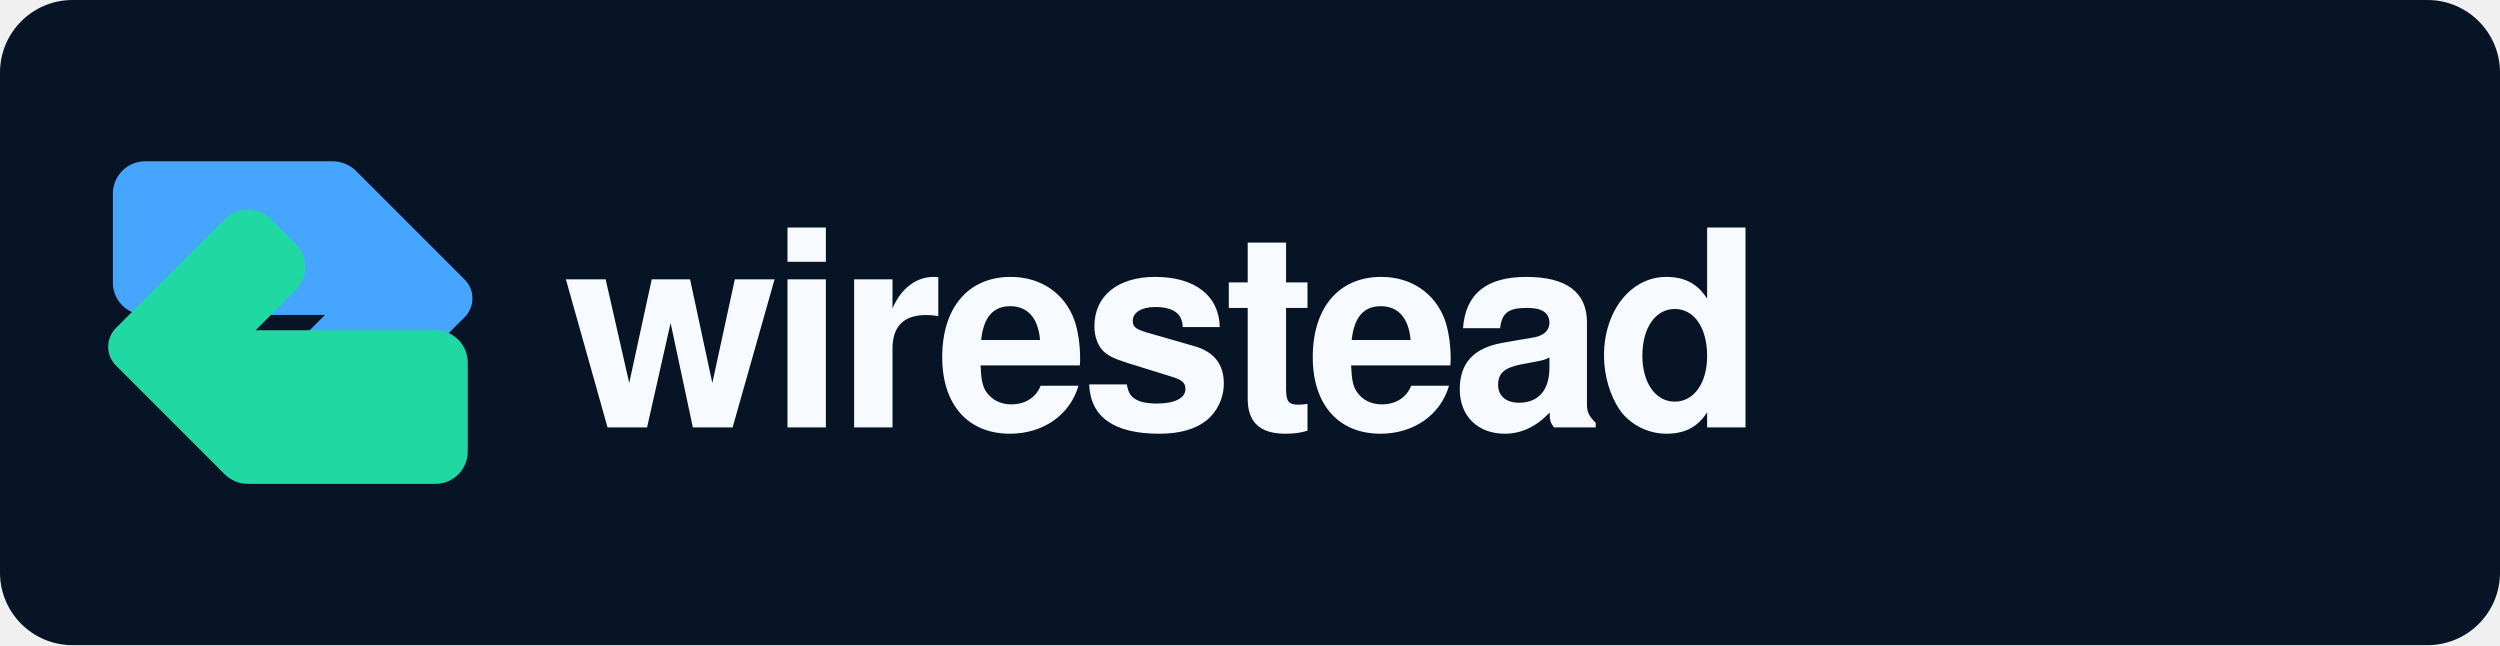
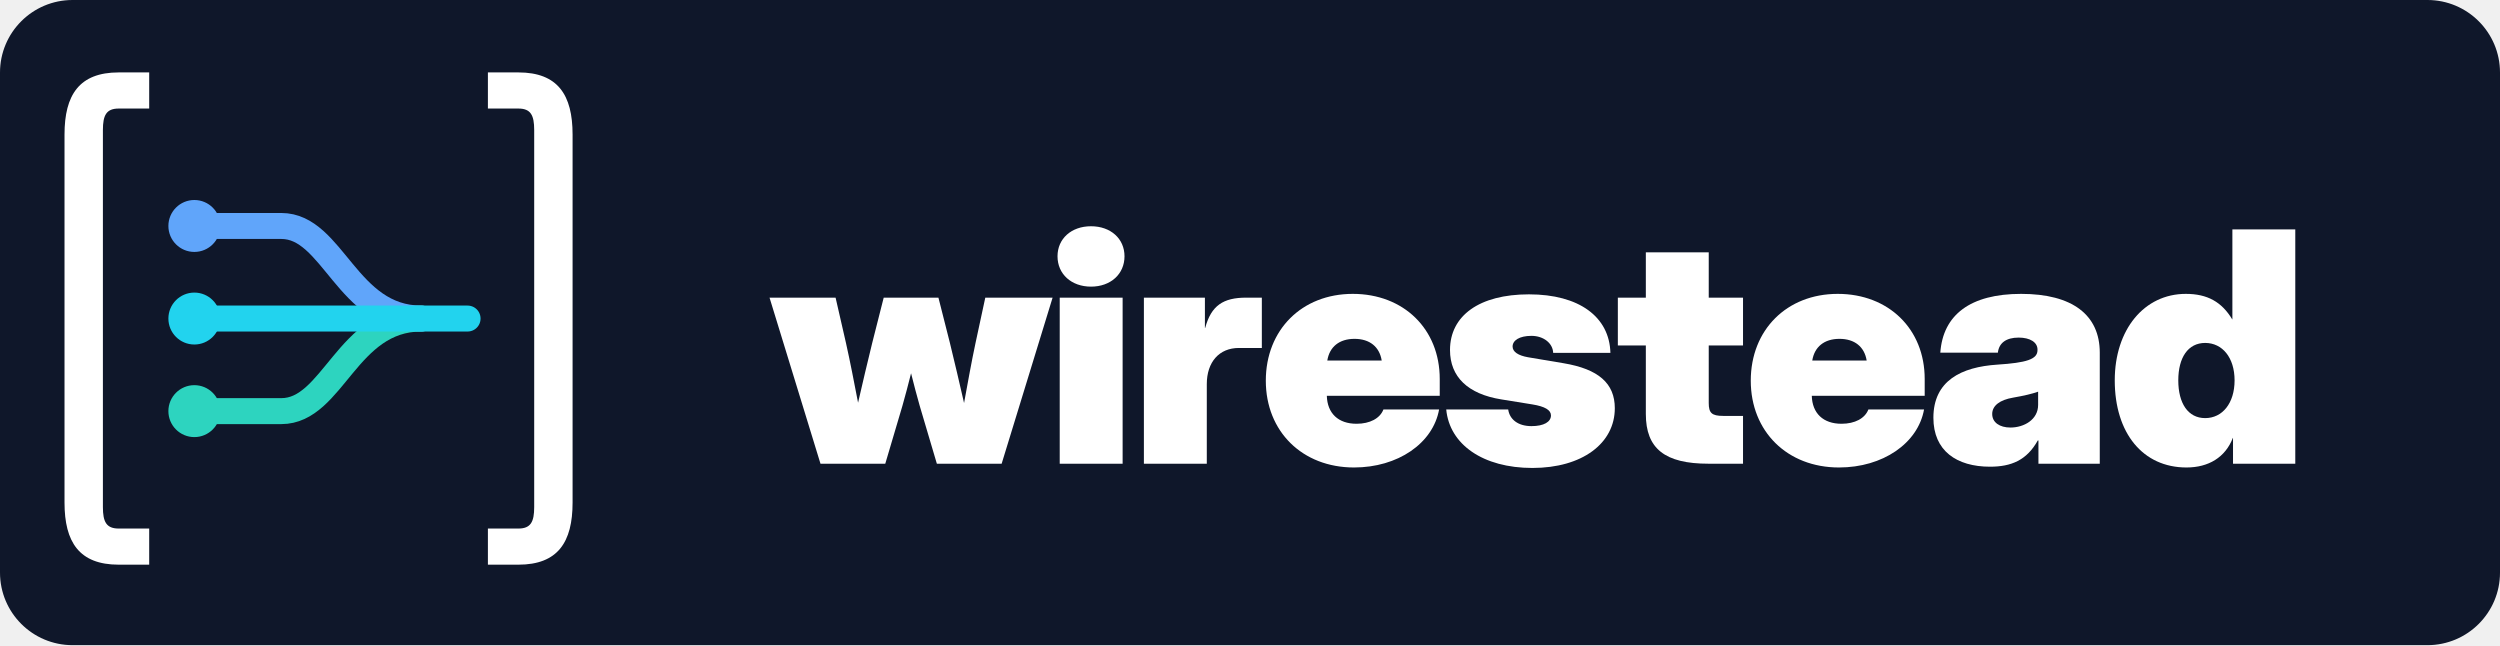
- <svg xmlns="http://www.w3.org/2000/svg" viewBox="0 0 620 160" role="img" aria-labelledby="title desc">
-   <rect width="620" height="160" rx="18" fill="#071426" />
-   <g transform="translate(24 32)">
-     <path d="M12 8h46.5c2.2 0 4.3.9 5.8 2.4l26.9 26.9a6.6 6.6 0 0 1 0 9.4L64.3 73.6a8.1 8.1 0 0 1-11.5 0l-6.1-6.1a8.1 8.1 0 0 1 0-11.5l9.9-9.9H12a8 8 0 0 1-8-8V16a8 8 0 0 1 8-8Z" fill="#46A6FF" />
-     <path d="M84 88H37.5c-2.2 0-4.3-.9-5.8-2.4L4.8 58.7a6.6 6.6 0 0 1 0-9.4l26.9-26.9a8.1 8.1 0 0 1 11.5 0l6.1 6.1a8.1 8.1 0 0 1 0 11.5l-9.9 9.9H84a8 8 0 0 1 8 8V80a8 8 0 0 1-8 8Z" fill="#20D9A2" />
+ <svg xmlns="http://www.w3.org/2000/svg" width="620" height="160" viewBox="0 0 620 160" role="img" aria-labelledby="title desc">
+   <rect width="620" height="160" rx="18" fill="#0F172A" />
+   <g transform="translate(0 0) scale(0.25)">
+     <g transform="translate(-20 -20) scale(1.12)">
+       <g class="wirestead-mark">
+         <path fill="#FFFFFF" d="M150 82H123C88 82 75 102 75 137V463C75 498 88 518 123 518H150V486H123C112 486 109 480 109 467V133C109 120 112 114 123 114H150Z" />
+         <path fill="#FFFFFF" d="M150 82H123C88 82 75 102 75 137V463C75 498 88 518 123 518H150V486H123C112 486 109 480 109 467V133C109 120 112 114 123 114H150Z" transform="translate(600 0) scale(-1 1)" />
+         <path d="M190 218H267C313 218 325 300 391 300" stroke="#60A5FA" stroke-width="23" stroke-linecap="round" stroke-linejoin="round" fill="none" />
+         <path d="M190 382H267C313 382 325 300 391 300" stroke="#2DD4BF" stroke-width="23" stroke-linecap="round" stroke-linejoin="round" fill="none" />
+         <path d="M190 300H432" stroke="#22D3EE" stroke-width="23" stroke-linecap="round" fill="none" />
+         <circle cx="190" cy="218" r="23" fill="#60A5FA" />
+         <circle cx="190" cy="300" r="23" fill="#22D3EE" />
+         <circle cx="190" cy="382" r="23" fill="#2DD4BF" />
+       </g>
+     </g>
  </g>
-   <text x="140" y="106" fill="#F7FAFF" font-family="Nimbus Sans, Arial, sans-serif" font-size="68" font-weight="700" letter-spacing="-2.1">wirestead</text>
+   <g fill="#FFFFFF" transform="translate(191 115) scale(0.039 -0.039)">
+     <path d="M320 0H732L841 368C860 434 878 504 896 575C914 504 932 434 951 368L1060 0H1472L1796 1056H1368L1306 768C1280 647 1257 516 1233 386C1203 516 1173 647 1143 768L1070 1056H722L649 768C619 648 589 517 559 388C534 517 509 648 482 768L416 1056H-4Z" transform="translate(0.000 0)" />
+     <path d="M86 0H486V1056H86ZM285 1126C410 1126 498 1206 498 1319C498 1431 410 1510 285 1510C160 1510 72 1431 72 1319C72 1206 160 1126 285 1126Z" transform="translate(1755.277 0)" />
+     <path d="M86 0H486V506C486 647 565 736 690 736H836V1056H736C591 1056 514 1006 476 864H474V1056H86Z" transform="translate(2290.554 0)" />
+     <path d="M607 -24C885 -24 1109 129 1148 345H794C772 288 708 254 623 254C507 254 437 320 434 432H1152V539C1152 856 923 1080 599 1080C275 1080 46 851 46 528C46 205 278 -24 607 -24ZM437 656C451 743 513 794 610 794C707 794 769 743 783 656Z" transform="translate(3105.832 0)" />
+     <path d="M584 -27C900 -27 1108 129 1108 353C1108 511 1004 602 782 639L556 677C493 688 458 712 458 745C458 784 501 813 578 813C655 813 714 766 716 705H1080C1074 934 881 1077 562 1077C246 1077 60 941 60 723C60 552 174 443 386 409L584 377C664 364 702 341 702 307C702 266 657 239 578 239C492 239 439 282 430 345H36C57 122 270 -27 584 -27Z" transform="translate(4263.109 0)" />
+     <path d="M816 1056H598V1344H198V1056H20V752H198V316C198 96 319 0 596 0H816V304H690C617 304 598 323 598 386V752H816Z" transform="translate(5370.386 0)" />
+     <path d="M607 -24C885 -24 1109 129 1148 345H794C772 288 708 254 623 254C507 254 437 320 434 432H1152V539C1152 856 923 1080 599 1080C275 1080 46 851 46 528C46 205 278 -24 607 -24ZM437 656C451 743 513 794 610 794C707 794 769 743 783 656Z" transform="translate(6189.663 0)" />
+     <path d="M410 -19C545 -19 644 22 714 148H718V0H1108V706C1108 946 934 1080 608 1080C284 1080 111 946 94 706H460C467 768 513 802 592 802C665 802 712 772 712 726V722C712 664 642 642 456 630C228 615 50 528 50 292C50 82 198 -19 410 -19ZM540 230C472 230 424 262 424 316C424 370 474 406 556 420C630 433 676 444 716 458V374C716 280 626 230 540 230Z" transform="translate(7346.941 0)" />
+     <path d="M502 -24C642 -24 749 40 797 164H798V0H1194V1490H794V918H793C726 1029 635 1080 498 1080C233 1080 46 853 46 530C46 194 225 -24 502 -24ZM621 290C512 290 450 384 450 530C450 675 512 768 621 768C730 768 808 675 808 530C808 384 730 290 621 290Z" transform="translate(8504.218 0)" />
+   </g>
</svg>
